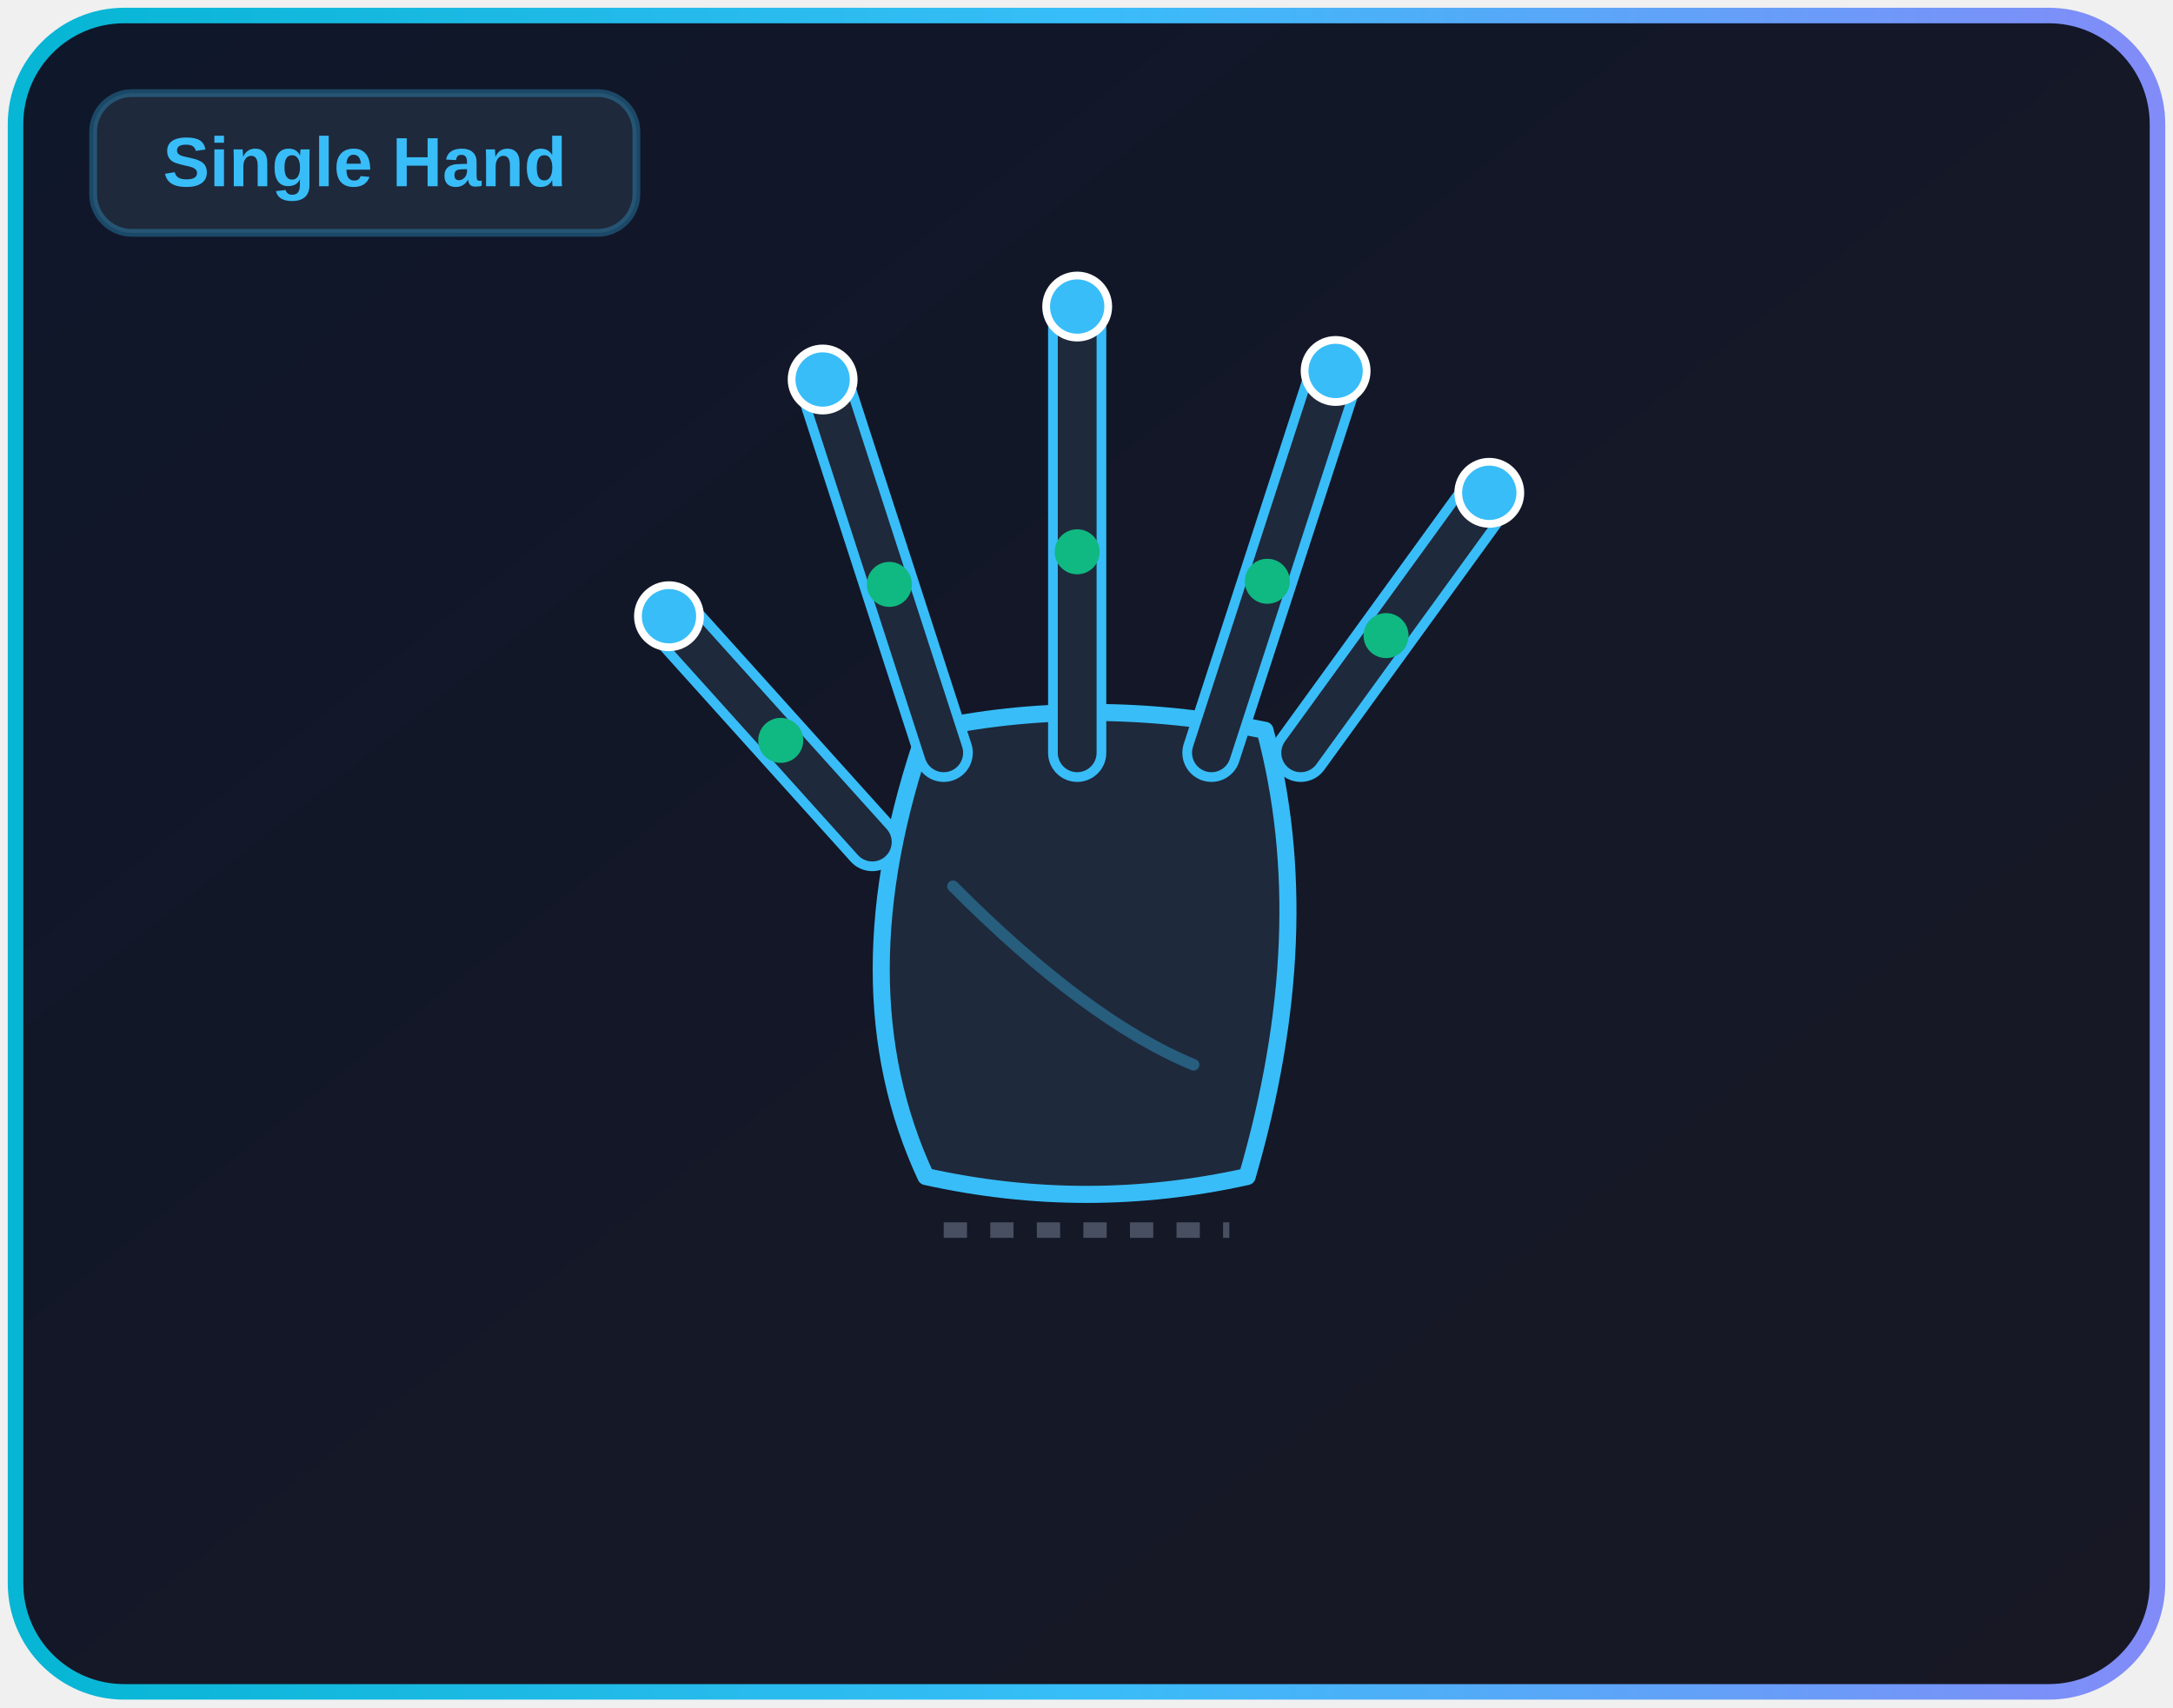
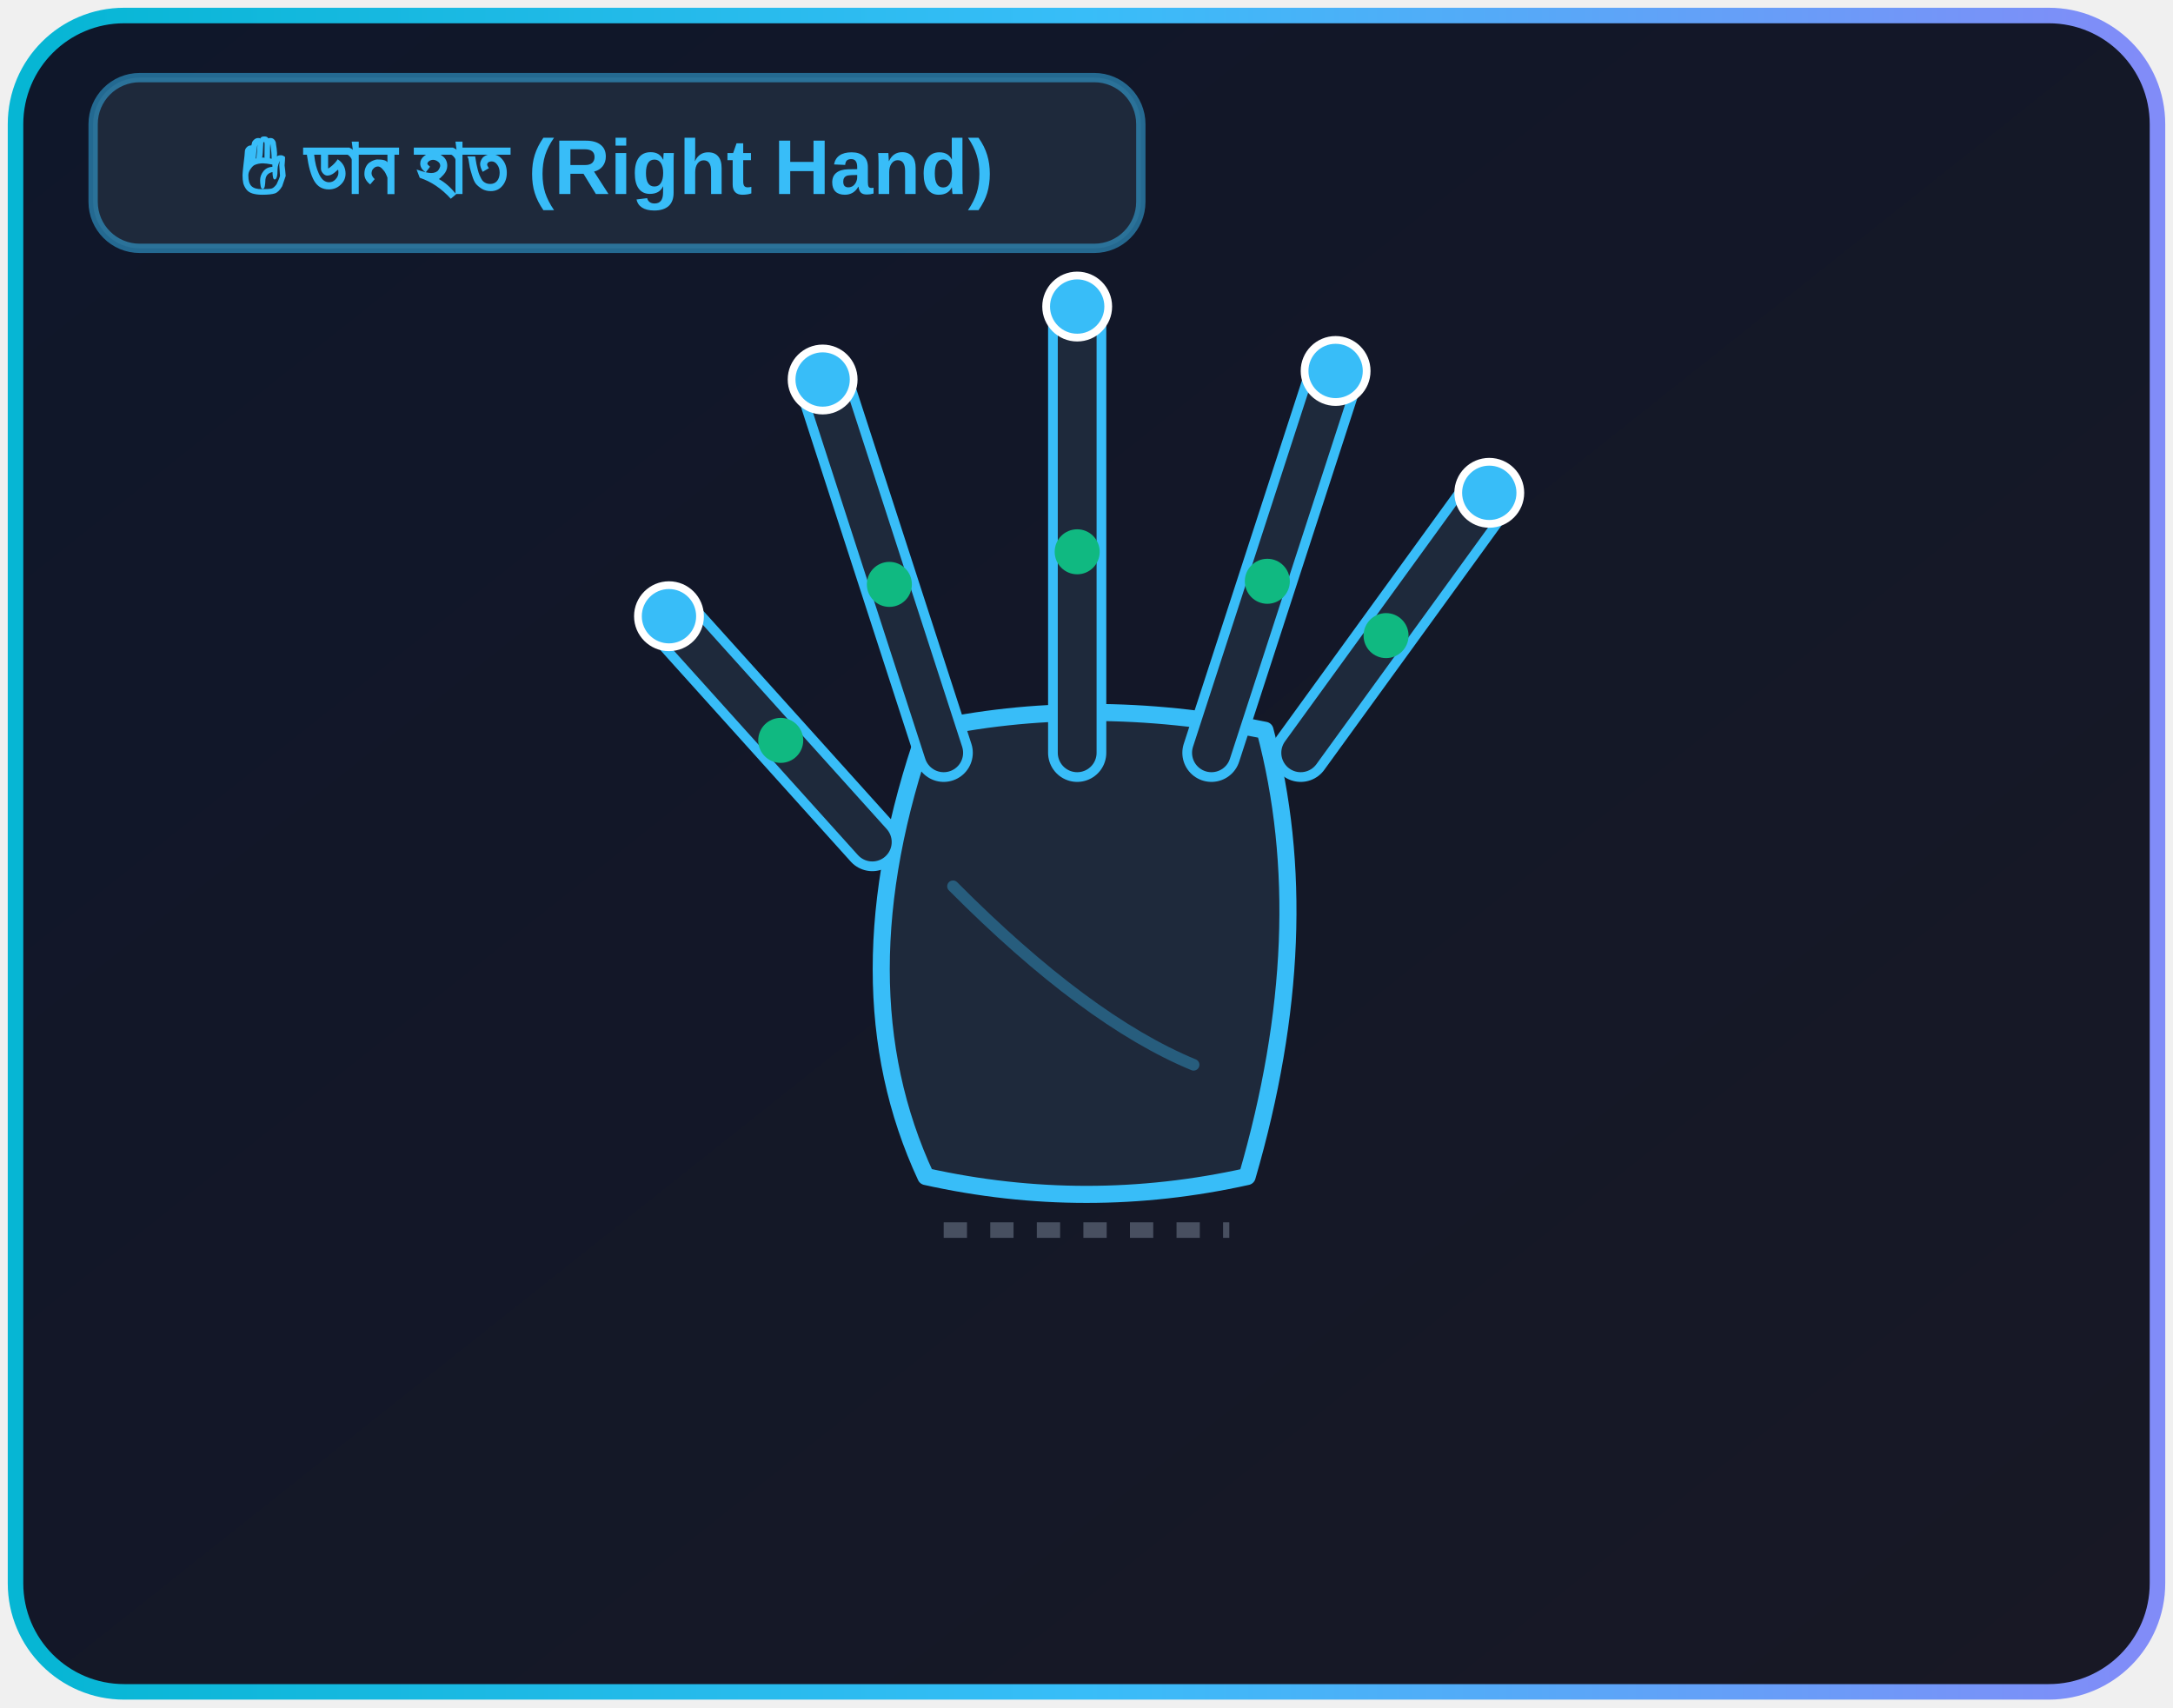
<svg xmlns="http://www.w3.org/2000/svg" viewBox="0 0 280 220" width="280" height="220">
  <defs>
    <linearGradient id="cardBg" x1="0%" y1="0%" x2="100%" y2="100%">
      <stop offset="0%" stop-color="#0F172A" />
      <stop offset="100%" stop-color="#181825" />
    </linearGradient>
    <linearGradient id="borderGlow" x1="0%" y1="0%" x2="100%" y2="0%">
      <stop offset="0%" stop-color="#06B6D4" />
      <stop offset="50%" stop-color="#38BDF8" />
      <stop offset="100%" stop-color="#818CF8" />
    </linearGradient>
  </defs>
  <rect width="276" height="216" x="2" y="2" rx="14" fill="url(#cardBg)" stroke="url(#borderGlow)" stroke-width="2" />
-   <rect x="12" y="12" width="70" height="18" rx="5" fill="#1E293B" stroke="rgba(56, 189, 248, 0.3)" stroke-width="1" />
-   <text x="47" y="24" fill="#38BDF8" font-family="'Segoe UI', Arial, sans-serif" font-size="9" font-weight="bold" text-anchor="middle">Single Hand</text>
+   <rect x="12" y="10" width="135" height="22" rx="6" fill="#1E293B" stroke="#38BDF8" stroke-opacity="0.5" stroke-width="1.2" />
+   <text x="79.5" y="25" fill="#38BDF8" font-family="'SolaimanLipi', 'Segoe UI', Arial, sans-serif" font-size="10" font-weight="bold" text-anchor="middle">✋ ডান হাত (Right Hand)</text>
  <g id="hand_anatomy">
    <path d="M 119.3,151.6 Q 140.0,156.2 160.7,151.6 Q 169.9,120.0 163.0,94.1 Q 140.0,89.5 119.3,94.1 Q 107.8,126.9 119.3,151.6 Z" fill="#1E293B" stroke="#38BDF8" stroke-width="2.2" stroke-linejoin="round" />
    <path d="M 122.8,114.2 Q 140.0,131.5 153.8,137.2" fill="none" stroke="rgba(56, 189, 248, 0.35)" stroke-width="1.5" stroke-linecap="round" />
    <line x1="121.6" y1="158.5" x2="158.4" y2="158.5" stroke="rgba(148, 163, 184, 0.4)" stroke-width="2" stroke-dasharray="3,3" />
    <line x1="112.4" y1="108.5" x2="86.2" y2="79.4" stroke="#38BDF8" stroke-width="7.5" stroke-linecap="round" />
    <line x1="112.4" y1="108.5" x2="86.2" y2="79.4" stroke="#1E293B" stroke-width="5.0" stroke-linecap="round" />
    <circle cx="100.6" cy="95.4" r="2.9" fill="#10B981" />
    <circle cx="86.2" cy="79.4" r="4.0" fill="#38BDF8" stroke="#FFFFFF" stroke-width="1" />
    <line x1="121.6" y1="97.0" x2="106.0" y2="48.9" stroke="#38BDF8" stroke-width="7.5" stroke-linecap="round" />
    <line x1="121.6" y1="97.0" x2="106.0" y2="48.9" stroke="#1E293B" stroke-width="5.0" stroke-linecap="round" />
    <circle cx="114.6" cy="75.3" r="2.9" fill="#10B981" />
    <circle cx="106.0" cy="48.9" r="4.0" fill="#38BDF8" stroke="#FFFFFF" stroke-width="1" />
    <line x1="138.8" y1="97.0" x2="138.8" y2="39.5" stroke="#38BDF8" stroke-width="7.5" stroke-linecap="round" />
    <line x1="138.8" y1="97.0" x2="138.8" y2="39.5" stroke="#1E293B" stroke-width="5.0" stroke-linecap="round" />
    <circle cx="138.8" cy="71.1" r="2.9" fill="#10B981" />
    <circle cx="138.8" cy="39.5" r="4.0" fill="#38BDF8" stroke="#FFFFFF" stroke-width="1" />
    <line x1="156.1" y1="97.0" x2="172.1" y2="47.8" stroke="#38BDF8" stroke-width="7.5" stroke-linecap="round" />
    <line x1="156.1" y1="97.0" x2="172.1" y2="47.8" stroke="#1E293B" stroke-width="5.0" stroke-linecap="round" />
    <circle cx="163.3" cy="74.9" r="2.9" fill="#10B981" />
    <circle cx="172.1" cy="47.8" r="4.0" fill="#38BDF8" stroke="#FFFFFF" stroke-width="1" />
    <line x1="167.6" y1="97.0" x2="191.9" y2="63.5" stroke="#38BDF8" stroke-width="7.5" stroke-linecap="round" />
    <line x1="167.6" y1="97.0" x2="191.9" y2="63.5" stroke="#1E293B" stroke-width="5.0" stroke-linecap="round" />
    <circle cx="178.6" cy="81.9" r="2.9" fill="#10B981" />
    <circle cx="191.9" cy="63.5" r="4.0" fill="#38BDF8" stroke="#FFFFFF" stroke-width="1" />
  </g>
</svg>
